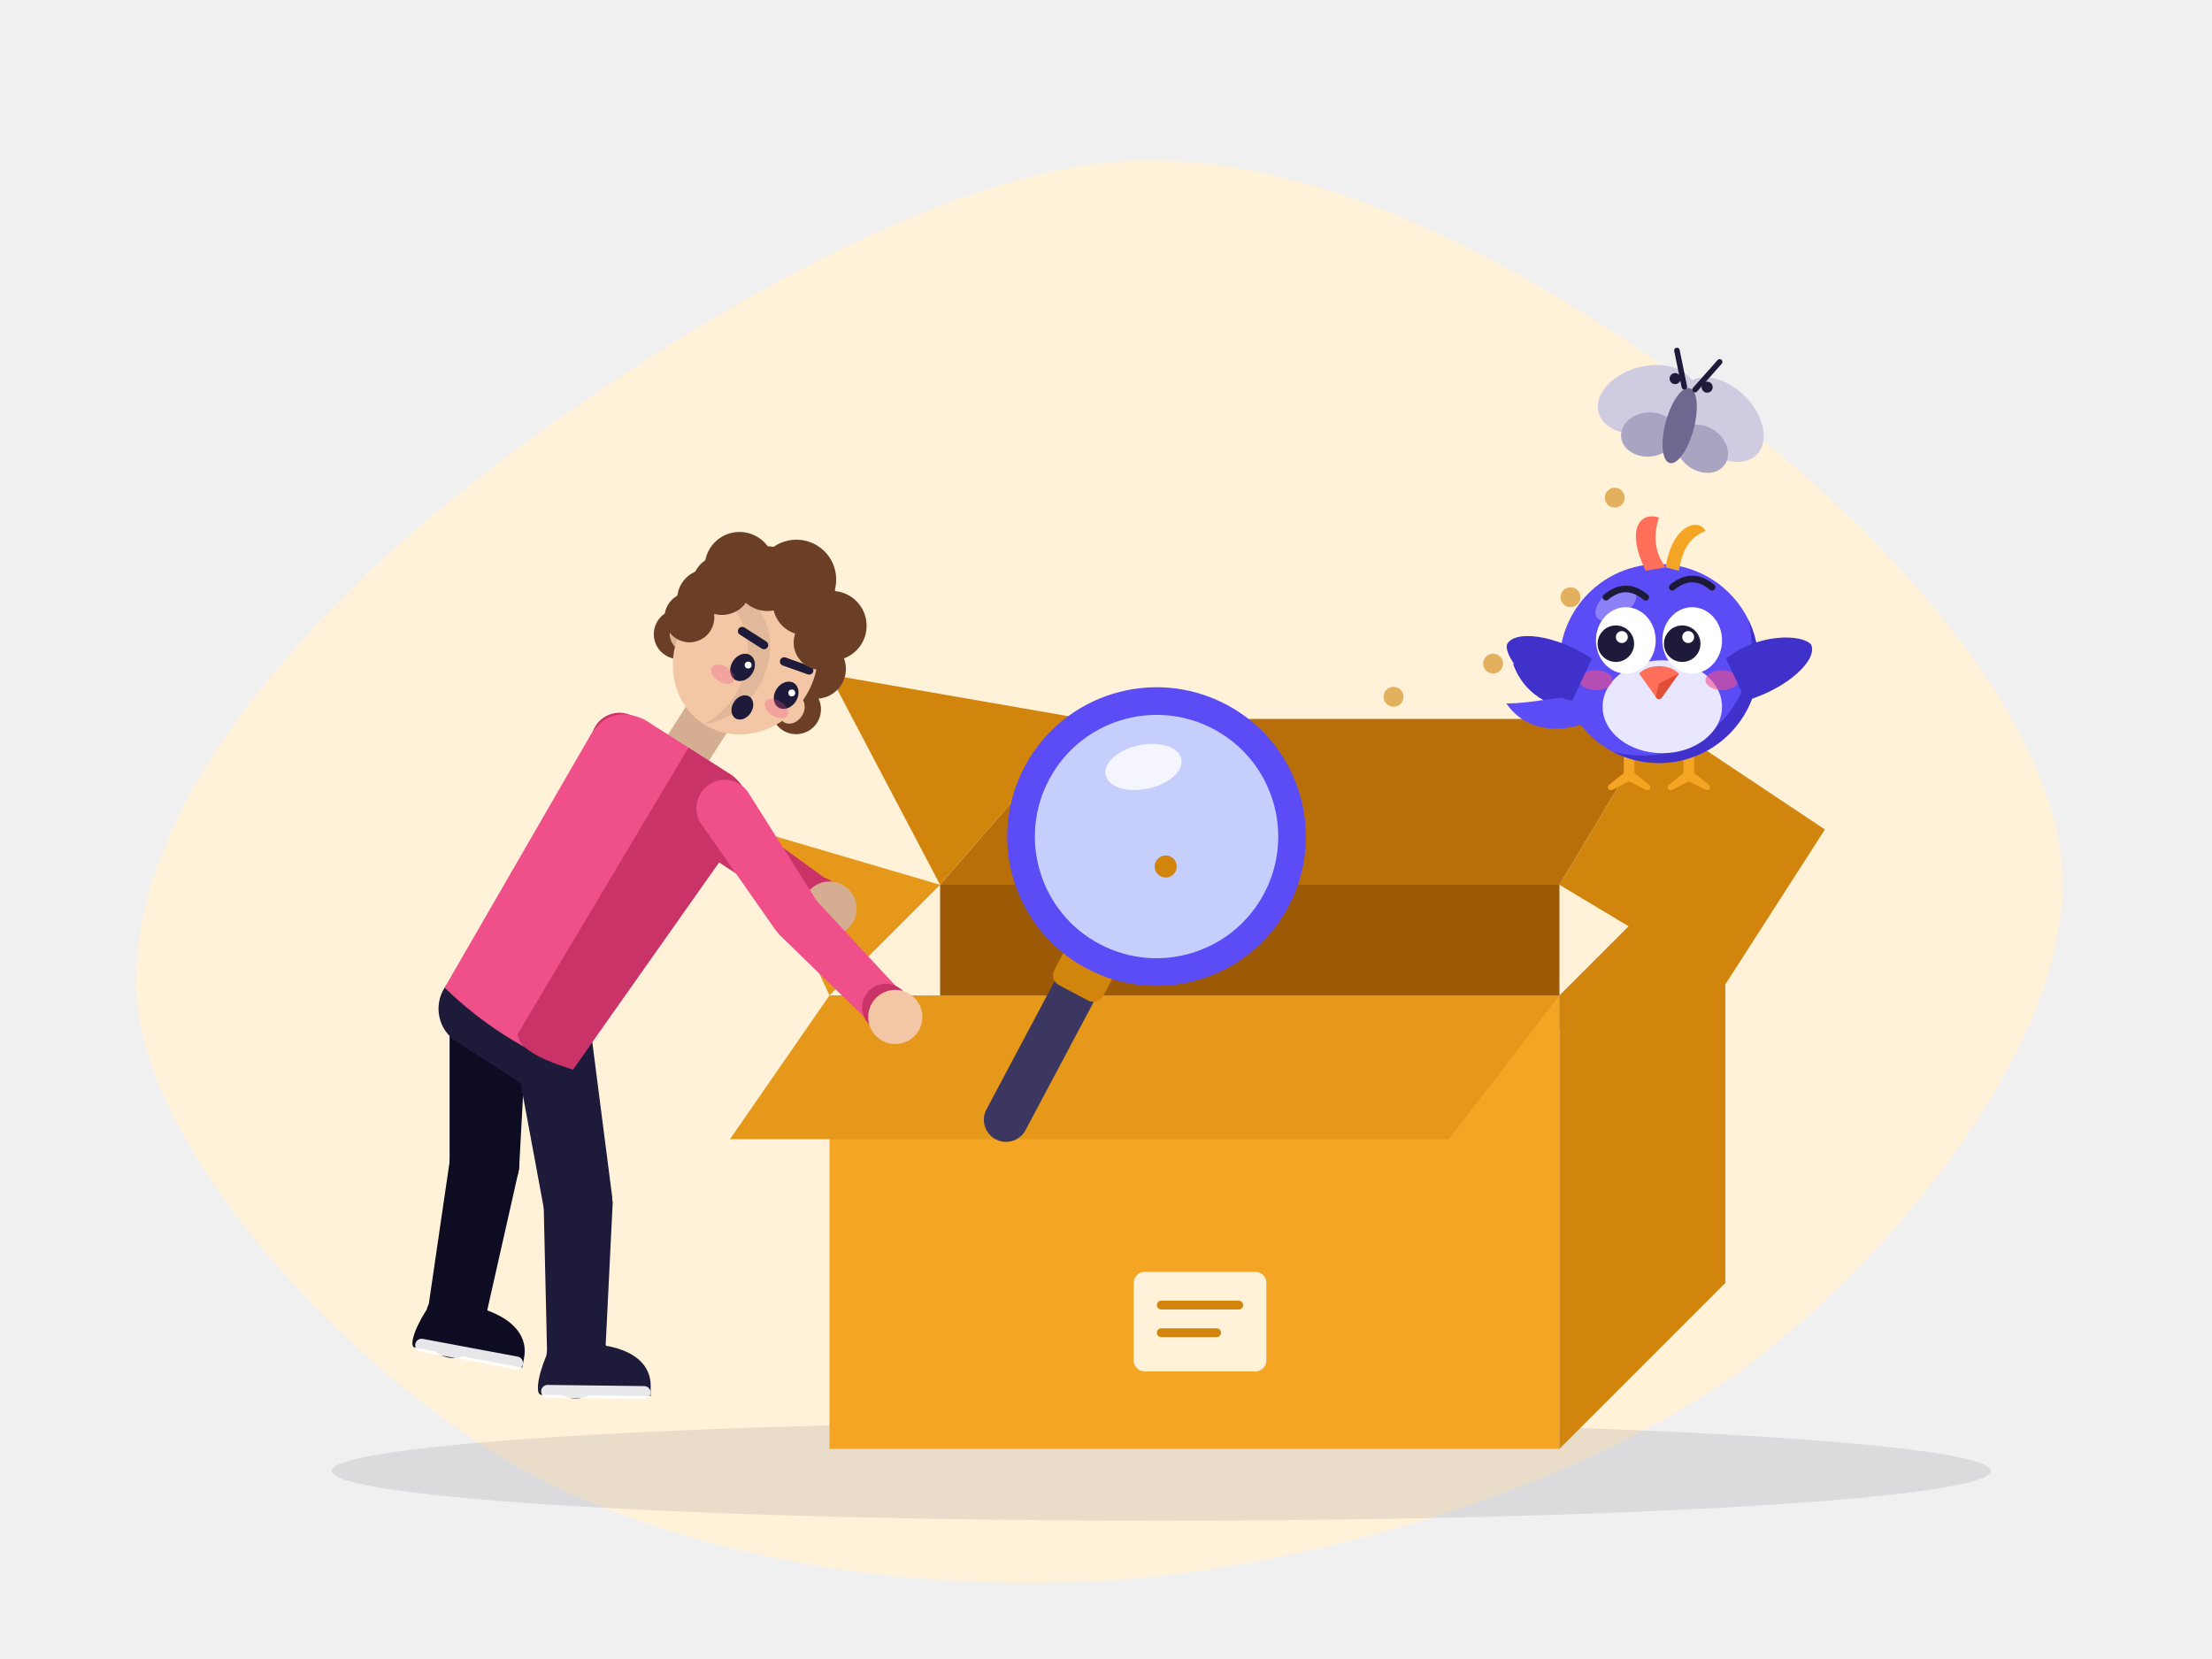
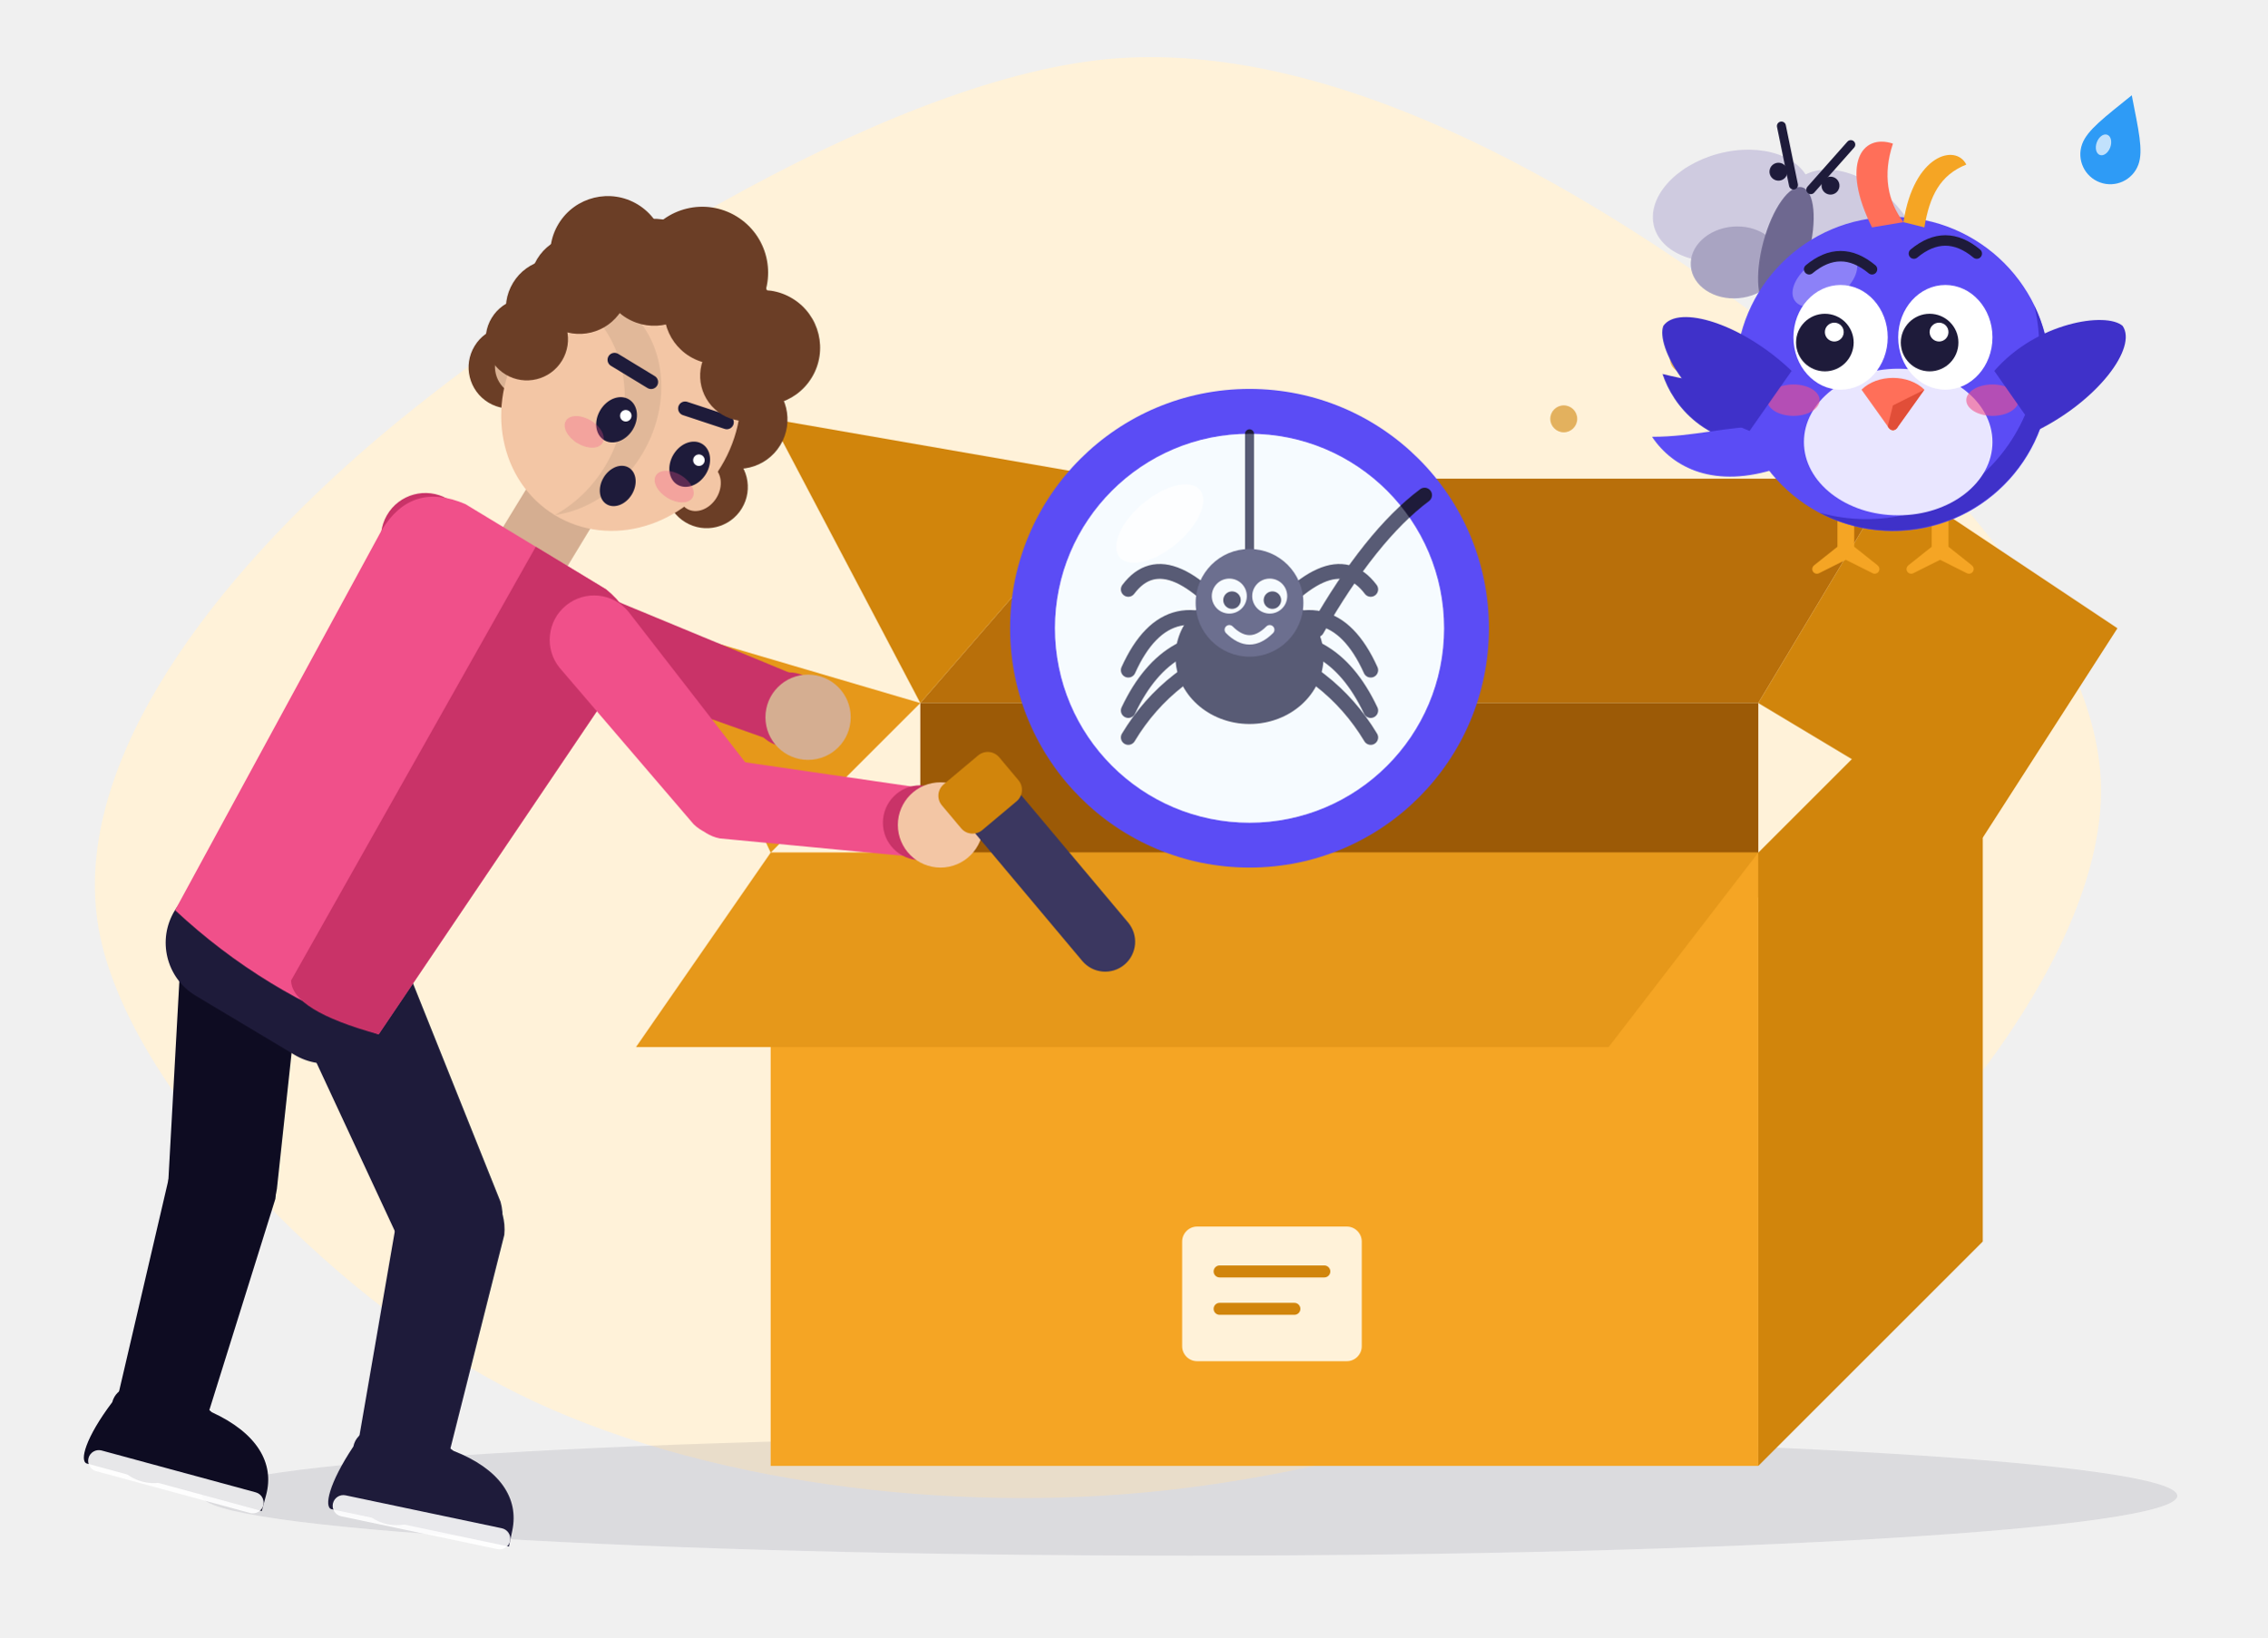
- <svg xmlns="http://www.w3.org/2000/svg" viewBox="0 0 400 300">
-   <path d="M373 159C373.6 187.8 344.2 225.9 315.9 247C287.6 268.1 240.3 282.7 203.1 285.6C165.8 288.5 122.1 281.8 92.4 264.5C62.7 247.2 28 209.9 24.9 182C21.9 154 44.8 122.3 74 96.8C103.3 71.4 160.8 33.2 200.5 29.4C240.1 25.6 283.2 52.7 312 74.3C340.7 95.9 372.3 130.2 373 159Z" fill="#FFF2D9" />
-   <ellipse cx="210" cy="266" rx="150" ry="9" fill="#1E1B3A" opacity="0.1" />
-   <circle cx="225" cy="160" r="1.8" fill="#D1850C" opacity="0.6" />
-   <circle cx="236" cy="140" r="1.8" fill="#D1850C" opacity="0.6" />
-   <circle cx="252" cy="126" r="1.8" fill="#D1850C" opacity="0.6" />
-   <circle cx="270" cy="120" r="1.8" fill="#D1850C" opacity="0.6" />
-   <circle cx="284" cy="108" r="1.8" fill="#D1850C" opacity="0.6" />
-   <circle cx="292" cy="90" r="1.8" fill="#D1850C" opacity="0.6" />
-   <g transform="translate(304 76) rotate(15)">
+ <svg xmlns="http://www.w3.org/2000/svg" viewBox="47 66 303 219">
+   <path d="M327.8 171C328.3 192.6 305.7 221.1 283.9 236.9C262.1 252.8 225.7 263.7 197 265.8C168.3 268 134.7 263 111.8 250C89 237.1 62.2 209.2 59.9 188.2C57.5 167.3 75.2 143.5 97.7 124.4C120.2 105.4 164.5 76.8 195 73.9C225.5 71.1 258.7 91.4 280.8 107.5C303 123.7 327.3 149.4 327.8 171Z" fill="#FFF2D9" />
+   <ellipse cx="206" cy="266" rx="132" ry="8" fill="#1E1B3A" opacity="0.1" />
+   <circle cx="232" cy="154" r="1.8" fill="#D1850C" opacity="0.6" />
+   <circle cx="242" cy="136" r="1.8" fill="#D1850C" opacity="0.6" />
+   <circle cx="256" cy="122" r="1.8" fill="#D1850C" opacity="0.6" />
+   <circle cx="272" cy="114" r="1.8" fill="#D1850C" opacity="0.6" />
+   <g transform="translate(286 98) rotate(15) scale(1.2)">
    <ellipse cx="-7" cy="-2" rx="9" ry="6" fill="#CFCBE0" transform="rotate(-30 -7 -2)" />
    <ellipse cx="7" cy="-2" rx="9" ry="6" fill="#CFCBE0" transform="rotate(30 7 -2)" />
    <ellipse cx="-5" cy="4" rx="5" ry="4" fill="#A9A4C2" transform="rotate(-20 -5 4)" />
    <ellipse cx="5" cy="4" rx="5" ry="4" fill="#A9A4C2" transform="rotate(20 5 4)" />
    <ellipse cx="0" cy="1" rx="2.6" ry="7" fill="#6E6890" />
    <circle cx="-3" cy="-7" r="1" fill="#1E1B3A" />
    <circle cx="3" cy="-7" r="1" fill="#1E1B3A" />
    <path d="M-1 -6 L-4 -12" fill="none" stroke="#1E1B3A" stroke-width="1" stroke-linecap="round" stroke-linejoin="round" />
    <path d="M1 -6 L4 -12" fill="none" stroke="#1E1B3A" stroke-width="1" stroke-linecap="round" stroke-linejoin="round" />
  </g>
  <path d="M170 160 L282 160 L300 130 L196 130Z" fill="#B86F0A" />
  <path d="M196 130 L170 160 L150 122Z" fill="#D1850C" />
  <path d="M282 160 L300 130 L330 150 L312 178Z" fill="#D1850C" />
  <path d="M170 160 L282 160 L282 186 L170 186Z" fill="#9C5A06" />
  <path d="M150 180 L282 180 L282 262 L150 262Z" fill="#F5A524" />
  <path d="M282 180 L312 150 L312 232 L282 262Z" fill="#D1850C" />
-   <path d="M150 180 L282 180 L296 166 L164 166Z" fill="#9C5A06" opacity="0.0" />
  <rect x="160" y="196" width="34" height="6" rx="3" fill="#FFFFFF" opacity="0.5" />
  <path d="M150 180 L282 180 L262 206 L132 206Z" fill="#E6981A" />
  <path d="M150 180 L170 160 L136 150Z" fill="#E6981A" />
  <rect x="205" y="230" width="24" height="18" rx="2" fill="#FFF2D9" />
  <path d="M210 236.8L224 236.8A0.8 0.8 0 0 0 224 235.2L210 235.2A0.8 0.8 0 0 0 210 236.8Z" fill="#D1850C" />
  <path d="M210 241.8L220 241.8A0.8 0.8 0 0 0 220 240.2L210 240.2A0.8 0.8 0 0 0 210 241.8Z" fill="#D1850C" />
-   <g transform="translate(300 120) scale(0.6)">
+   <g transform="translate(300 116) scale(0.7)">
    <path d="M-22 14C-36 14-42 6-44 0C-36 2-30 2-24 6Z" fill="#3F31C9" />
    <path d="M-22 18C-34 22-42 18-46 12C-38 12-32 10-24 10Z" fill="#5B4CF5" />
    <g transform="translate(-9 25)">
      <rect x="-1.6" y="0" width="3.2" height="10" rx="1.6" fill="#F5A524" />
      <path d="M-1.6 8L-6 11.5C-7 12.3-6 13.6-5 13L0 10.5 5 13C6 13.6 7 12.3 6 11.5L1.6 8Z" fill="#F5A524" />
    </g>
    <g transform="translate(9 25)">
      <rect x="-1.6" y="0" width="3.2" height="10" rx="1.6" fill="#F5A524" />
      <path d="M-1.6 8L-6 11.5C-7 12.3-6 13.6-5 13L0 10.5 5 13C6 13.6 7 12.3 6 11.5L1.6 8Z" fill="#F5A524" />
    </g>
    <circle cx="0" cy="0" r="30" fill="#5B4CF5" />
    <path d="M27 -13A30 30 0 0 1-14 26.5A33 33 0 0 0 27-13Z" fill="#3F31C9" />
    <ellipse cx="1" cy="13" rx="18" ry="14" fill="#E9E6FF" />
    <ellipse cx="-13" cy="-18" rx="7" ry="4" fill="#FFFFFF" opacity="0.3" transform="rotate(-35 -13 -18)" />
    <path d="M-4-28C-10-40-6-46 0-44C-2-38-1-33 2-29Z" fill="#FF6F59" />
    <path d="M2-29C4-42 12-44 14-40C9-38 7-34 6-28Z" fill="#F5A524" />
    <ellipse cx="-10" cy="-7" rx="9" ry="10" fill="#FFFFFF" />
    <circle cx="-13" cy="-6" r="5.5" fill="#1E1B3A" />
    <circle cx="-11.2" cy="-8" r="1.8" fill="#FFFFFF" />
    <ellipse cx="10" cy="-7" rx="9" ry="10" fill="#FFFFFF" />
    <circle cx="7" cy="-6" r="5.5" fill="#1E1B3A" />
    <circle cx="8.8" cy="-8" r="1.8" fill="#FFFFFF" />
    <path d="M-16 -20Q-10 -25 -4 -20" fill="none" stroke="#1E1B3A" stroke-width="2" stroke-linecap="round" stroke-linejoin="round" />
    <path d="M4 -23Q10 -28 16 -23" fill="none" stroke="#1E1B3A" stroke-width="2" stroke-linecap="round" stroke-linejoin="round" />
    <ellipse cx="-19" cy="5" rx="5" ry="3" fill="#F0508A" opacity="0.6" />
    <ellipse cx="19" cy="5" rx="5" ry="3" fill="#F0508A" opacity="0.6" />
    <path d="M-6 3C-3 0 3 0 6 3L1 10C0.5 11-0.5 11-1 10Z" fill="#FF6F59" />
    <path d="M0 6L6 3L1 10C0.5 11-0.5 11-1 10Z" fill="#E14E38" />
-     <g transform="translate(-25 4) rotate(205)">
+     <g transform="translate(-25 4) rotate(215)">
      <path d="M-2-7C10-10 22-4 23 0C23 5 11 9-2 7Z" fill="#3F31C9" />
    </g>
-     <g transform="translate(25 4) rotate(-25)">
+     <g transform="translate(25 4) rotate(-35)">
      <path d="M-2-7C10-10 22-4 23 0C23 5 11 9-2 7Z" fill="#3F31C9" />
    </g>
  </g>
-   <g transform="translate(134.8 119.2) rotate(32.6) scale(0.9)">
+   <g transform="translate(330 84) rotate(20) scale(0.8)">
+     <path d="M0-7C3-2 5 1 5 3.5A5 5 0 0 1-5 3.5C-5 1-3-2 0-7Z" fill="#2E9BF6" />
+     <ellipse cx="-1.6" cy="2.4" rx="1.2" ry="1.8" fill="#FFFFFF" opacity="0.7" />
+   </g>
+   <g transform="translate(130 120.3) rotate(31.3) scale(1.1)">
    <circle cx="-13" cy="-6" r="6" fill="#6B3E26" />
    <circle cx="13" cy="-6" r="6" fill="#6B3E26" />
    <circle cx="-11" cy="-15" r="7" fill="#6B3E26" />
    <circle cx="11" cy="-15" r="7" fill="#6B3E26" />
    <circle cx="0" cy="-19" r="8" fill="#6B3E26" />
    <circle cx="-14" cy="3" r="5" fill="#6B3E26" />
    <circle cx="14" cy="3" r="5" fill="#6B3E26" />
  </g>
-   <path d="M81.3 179L81.3 210.4A6.3 6.3 0 0 0 93.9 210.7L95.6 179.4A7.1 7.1 0 0 0 81.3 179Z" fill="#0E0C22" />
-   <path d="M81.4 209.4L77 239.5A5.1 5.1 0 0 0 87.1 241.4L93.8 211.7A6.3 6.3 0 0 0 81.4 209.4Z" fill="#0E0C22" />
-   <g transform="translate(82 240.4) rotate(10.6) scale(0.9 0.9)">
+   <path d="M71.5 187.6L69.5 223.8A7.3 7.3 0 0 0 84 225L87.9 188.9A8.2 8.2 0 0 0 71.5 187.6Z" fill="#0E0C22" />
+   <path d="M69.8 222.5L61.8 256.8A5.9 5.9 0 0 0 73.3 259.9L83.8 226.3A7.3 7.3 0 0 0 69.8 222.5Z" fill="#0E0C22" />
+   <g transform="translate(67.5 258.4) rotate(15.2) scale(1.1 1.1)">
    <path d="M-6-3C-6-7 2-7 6-5C12-4 15-1 15 3L15 5-7 5C-8 5-8 2-6-3Z" fill="#0E0C22" />
    <rect x="-7" y="3" width="22" height="2.6" rx="1.3" fill="#FFFFFF" opacity="0.9" />
  </g>
-   <path d="M108.4 137.6L126.2 153.3A4.6 4.6 0 0 0 132.4 146.7L115.3 130.1A5.1 5.1 0 0 0 108.4 137.6Z" fill="#C93368" />
-   <path d="M126.7 153.8L145.8 166.2A4 4 0 0 0 150.3 159.6L131.8 146.2A4.6 4.6 0 0 0 126.7 153.8Z" fill="#C93368" />
-   <circle cx="148" cy="162.9" r="4.3" fill="#C93368" />
-   <circle cx="150" cy="164.3" r="4.9" fill="#D5AE91" />
-   <path d="M92.6 187.5L98.3 218.3A6.3 6.3 0 0 0 110.7 216.4L106.7 185.3A7.1 7.1 0 0 0 92.6 187.5Z" fill="#1E1B3A" />
-   <path d="M98.3 217.3L99 247.7A5.1 5.1 0 0 0 109.3 247.8L110.8 217.4A6.3 6.3 0 0 0 98.3 217.3Z" fill="#1E1B3A" />
-   <g transform="translate(104.2 247.8) rotate(0.7) scale(0.9 0.9)">
+   <path d="M100.9 143L125.2 156A5.3 5.3 0 0 0 130.4 146.9L106.8 132.7A5.9 5.9 0 0 0 100.9 143Z" fill="#C93368" />
+   <path d="M125.9 156.4L150.7 165.2A4.6 4.6 0 0 0 154.1 156.6L129.7 146.5A5.3 5.3 0 0 0 125.9 156.4Z" fill="#C93368" />
+   <circle cx="152.4" cy="160.9" r="5" fill="#C93368" />
+   <circle cx="155" cy="161.9" r="5.7" fill="#D5AE91" />
+   <path d="M85.3 199.5L100.6 232.4A7.3 7.3 0 0 0 113.9 226.7L100.4 193A8.2 8.2 0 0 0 85.3 199.5Z" fill="#1E1B3A" />
+   <path d="M100.2 228.1L94.2 262.8A5.9 5.9 0 0 0 105.8 265.2L114.4 231.1A7.3 7.3 0 0 0 100.2 228.1Z" fill="#1E1B3A" />
+   <g transform="translate(100 264) rotate(11.9) scale(1.1 1.1)">
    <path d="M-6-3C-6-7 2-7 6-5C12-4 15-1 15 3L15 5-7 5C-8 5-8 2-6-3Z" fill="#1E1B3A" />
    <rect x="-7" y="3" width="22" height="2.6" rx="1.3" fill="#FFFFFF" opacity="0.9" />
  </g>
-   <path d="M82.6 188.4L93.8 195.6A7.1 7.1 0 0 0 101.4 183.6L90.2 176.4A7.1 7.1 0 0 0 82.6 188.4Z" fill="#1E1B3A" />
-   <path d="M125.6 141.6L132.8 130.4A4.4 4.4 0 0 0 125.4 125.6L118.3 136.8A4.4 4.4 0 0 0 125.6 141.6Z" fill="#D5AE91" />
-   <path d="M80.4 178.6L106.8 132.9Q110.4 127.3 116.5 130.1L132.5 140.3Q137.6 144.7 134 150.3L103.6 193.4Q90.5 188.4 80.4 178.6Z" fill="#F0508A" />
-   <path d="M93.6 187L124.5 135.2L132.5 140.3Q137.6 144.7 134 150.3L103.6 193.4Q93.7 190.4 93.6 187Z" fill="#C93368" />
-   <g transform="translate(134.8 119.2) rotate(32.6) scale(0.9)">
+   <path d="M73.1 199.1L86.3 207A8.2 8.2 0 0 0 94.9 192.9L81.7 185A8.2 8.2 0 0 0 73.1 199.1Z" fill="#1E1B3A" />
+   <path d="M120 146.4L128 133.2A5.1 5.1 0 0 0 119.4 128L111.4 141.1A5.1 5.1 0 0 0 120 146.4Z" fill="#D5AE91" />
+   <path d="M70.4 187.7L98 136.9Q102 130.3 109.2 133.4L128 144.8Q134 149.7 130 156.3L97.6 204.3Q82.3 198.8 70.4 187.7Z" fill="#F0508A" />
+   <path d="M85.9 197.1L118.6 139.1L128 144.8Q134 149.7 130 156.3L97.6 204.3Q86 201.1 85.9 197.1Z" fill="#C93368" />
+   <g transform="translate(130 120.3) rotate(31.3) scale(1.1)">
    <circle cx="-12.5" cy="2" r="3.6" fill="#DAB294" />
    <ellipse cx="0" cy="0" rx="14.2" ry="15.5" fill="#F3C6A5" />
    <path d="M-14.2 -8A14.2 15.5 0 0 1 0 15.5A12 14 0 0 0 -14.2 -8Z" fill="#E1B899" />
    <ellipse cx="13.3" cy="3.5" rx="2.4" ry="3" fill="#F3C6A5" />
    <ellipse cx="0.4" cy="1.7" rx="2.3" ry="2.9" fill="#1E1B3A" />
    <circle cx="1.1" cy="0.7" r="0.7" fill="#FFFFFF" />
    <ellipse cx="10.8" cy="1.7" rx="2.3" ry="2.9" fill="#1E1B3A" />
    <circle cx="11.5" cy="0.7" r="0.7" fill="#FFFFFF" />
    <ellipse cx="4.7" cy="8.5" rx="2" ry="2.6" fill="#1E1B3A" />
    <ellipse cx="-2.2" cy="5" rx="2.6" ry="1.6" fill="#F0508A" opacity="0.3" />
    <ellipse cx="10.6" cy="5" rx="2.6" ry="1.6" fill="#F0508A" opacity="0.3" />
    <path d="M-3.6 -4.4L1.6 -4.4" fill="none" stroke="#1E1B3A" stroke-width="1.7" stroke-linecap="round" stroke-linejoin="round" />
    <path d="M6.8 -3.8L12 -5" fill="none" stroke="#1E1B3A" stroke-width="1.7" stroke-linecap="round" stroke-linejoin="round" />
    <g transform="scale(1 1)">
      <circle cx="-12" cy="-10" r="6" fill="#6B3E26" />
      <circle cx="-5" cy="-16" r="6.5" fill="#6B3E26" />
      <circle cx="4" cy="-16" r="6.5" fill="#6B3E26" />
      <circle cx="11" cy="-11" r="5.5" fill="#6B3E26" />
      <circle cx="-14" cy="-1" r="5" fill="#6B3E26" />
    </g>
  </g>
-   <path d="M126.8 149L140.4 168.4A4.6 4.6 0 0 0 148 163.4L135.3 143.3A5.1 5.1 0 0 0 126.8 149Z" fill="#F0508A" />
-   <path d="M141 169.1L157.4 185A4 4 0 0 0 163 179.4L147.5 162.7A4.6 4.6 0 0 0 141 169.1Z" fill="#F0508A" />
-   <circle cx="160.2" cy="182.2" r="4.3" fill="#C93368" />
-   <circle cx="161.9" cy="183.9" r="4.9" fill="#F3C6A5" />
-   <g transform="translate(196 176) rotate(28)">
-     <rect x="-4" y="0" width="8" height="34" rx="4" fill="#3B3760" />
+   <path d="M121.8 155.3L139.7 176.2A5.3 5.3 0 0 0 147.9 169.6L131 147.8A5.9 5.9 0 0 0 121.8 155.3Z" fill="#F0508A" />
+   <path d="M143.2 178.1L169.5 180.6A4.6 4.6 0 0 0 170.5 171.4L144.4 167.6A5.3 5.3 0 0 0 143.2 178.1Z" fill="#F0508A" />
+   <circle cx="170" cy="176" r="5" fill="#C93368" />
+   <circle cx="172.7" cy="176.3" r="5.7" fill="#F3C6A5" />
+   <g transform="translate(178 172) rotate(-40)">
+     <rect x="-4" y="0" width="8" height="30" rx="4" fill="#3B3760" />
    <rect x="-5" y="-4" width="10" height="8" rx="2" fill="#D1850C" />
-     <circle cx="0" cy="-28" r="27" fill="#5B4CF5" />
-     <circle cx="0" cy="-28" r="22" fill="#E1F0FE" opacity="0.8" />
-     <ellipse cx="-8" cy="-38" rx="7" ry="4" fill="#FFFFFF" opacity="0.8" transform="rotate(-40 -8 -38)" />
-     <circle cx="4" cy="-24" r="2" fill="#D1850C" />
  </g>
+   <circle cx="214" cy="150" r="32" fill="#5B4CF5" />
+   <circle cx="214" cy="150" r="26" fill="#FFFFFF" />
+   <path d="M214 124 L214 140" fill="none" stroke="#1E1B3A" stroke-width="1.2" stroke-linecap="round" stroke-linejoin="round" />
+   <g transform="translate(214 152) scale(0.9)">
+     <path d="M0 0Q-12 -16 -18 -8" fill="none" stroke="#1E1B3A" stroke-width="2.2" stroke-linecap="round" stroke-linejoin="round" />
+     <path d="M0 0Q-12 -9.3 -18 4" fill="none" stroke="#1E1B3A" stroke-width="2.2" stroke-linecap="round" stroke-linejoin="round" />
+     <path d="M0 0Q-12 -2.7 -18 10" fill="none" stroke="#1E1B3A" stroke-width="2.2" stroke-linecap="round" stroke-linejoin="round" />
+     <path d="M0 0Q-12 4 -18 14" fill="none" stroke="#1E1B3A" stroke-width="2.2" stroke-linecap="round" stroke-linejoin="round" />
+     <path d="M0 0Q12 -16 18 -8" fill="none" stroke="#1E1B3A" stroke-width="2.2" stroke-linecap="round" stroke-linejoin="round" />
+     <path d="M0 0Q12 -9.3 18 4" fill="none" stroke="#1E1B3A" stroke-width="2.2" stroke-linecap="round" stroke-linejoin="round" />
+     <path d="M0 0Q12 -2.7 18 10" fill="none" stroke="#1E1B3A" stroke-width="2.2" stroke-linecap="round" stroke-linejoin="round" />
+     <path d="M0 0Q12 4 18 14" fill="none" stroke="#1E1B3A" stroke-width="2.2" stroke-linecap="round" stroke-linejoin="round" />
+     <path d="M10-2Q18-16 26-22" fill="none" stroke="#1E1B3A" stroke-width="2.2" stroke-linecap="round" stroke-linejoin="round" />
+     <ellipse cx="0" cy="2" rx="11" ry="10" fill="#1E1B3A" />
+     <circle cx="0" cy="-6" r="8" fill="#3B3760" />
+     <circle cx="-3" cy="-7" r="2.6" fill="#FFFFFF" />
+     <circle cx="3" cy="-7" r="2.6" fill="#FFFFFF" />
+     <circle cx="-2.6" cy="-6.4" r="1.3" fill="#1E1B3A" />
+     <circle cx="3.4" cy="-6.4" r="1.3" fill="#1E1B3A" />
+     <path d="M-3-2Q0 1 3-2" fill="none" stroke="#FFFFFF" stroke-width="1.4" stroke-linecap="round" stroke-linejoin="round" />
+   </g>
+   <circle cx="214" cy="150" r="26" fill="#E1F0FE" opacity="0.3" />
+   <ellipse cx="202" cy="136" rx="7" ry="3.5" fill="#FFFFFF" opacity="0.8" transform="rotate(-40 202 136)" />
</svg>
